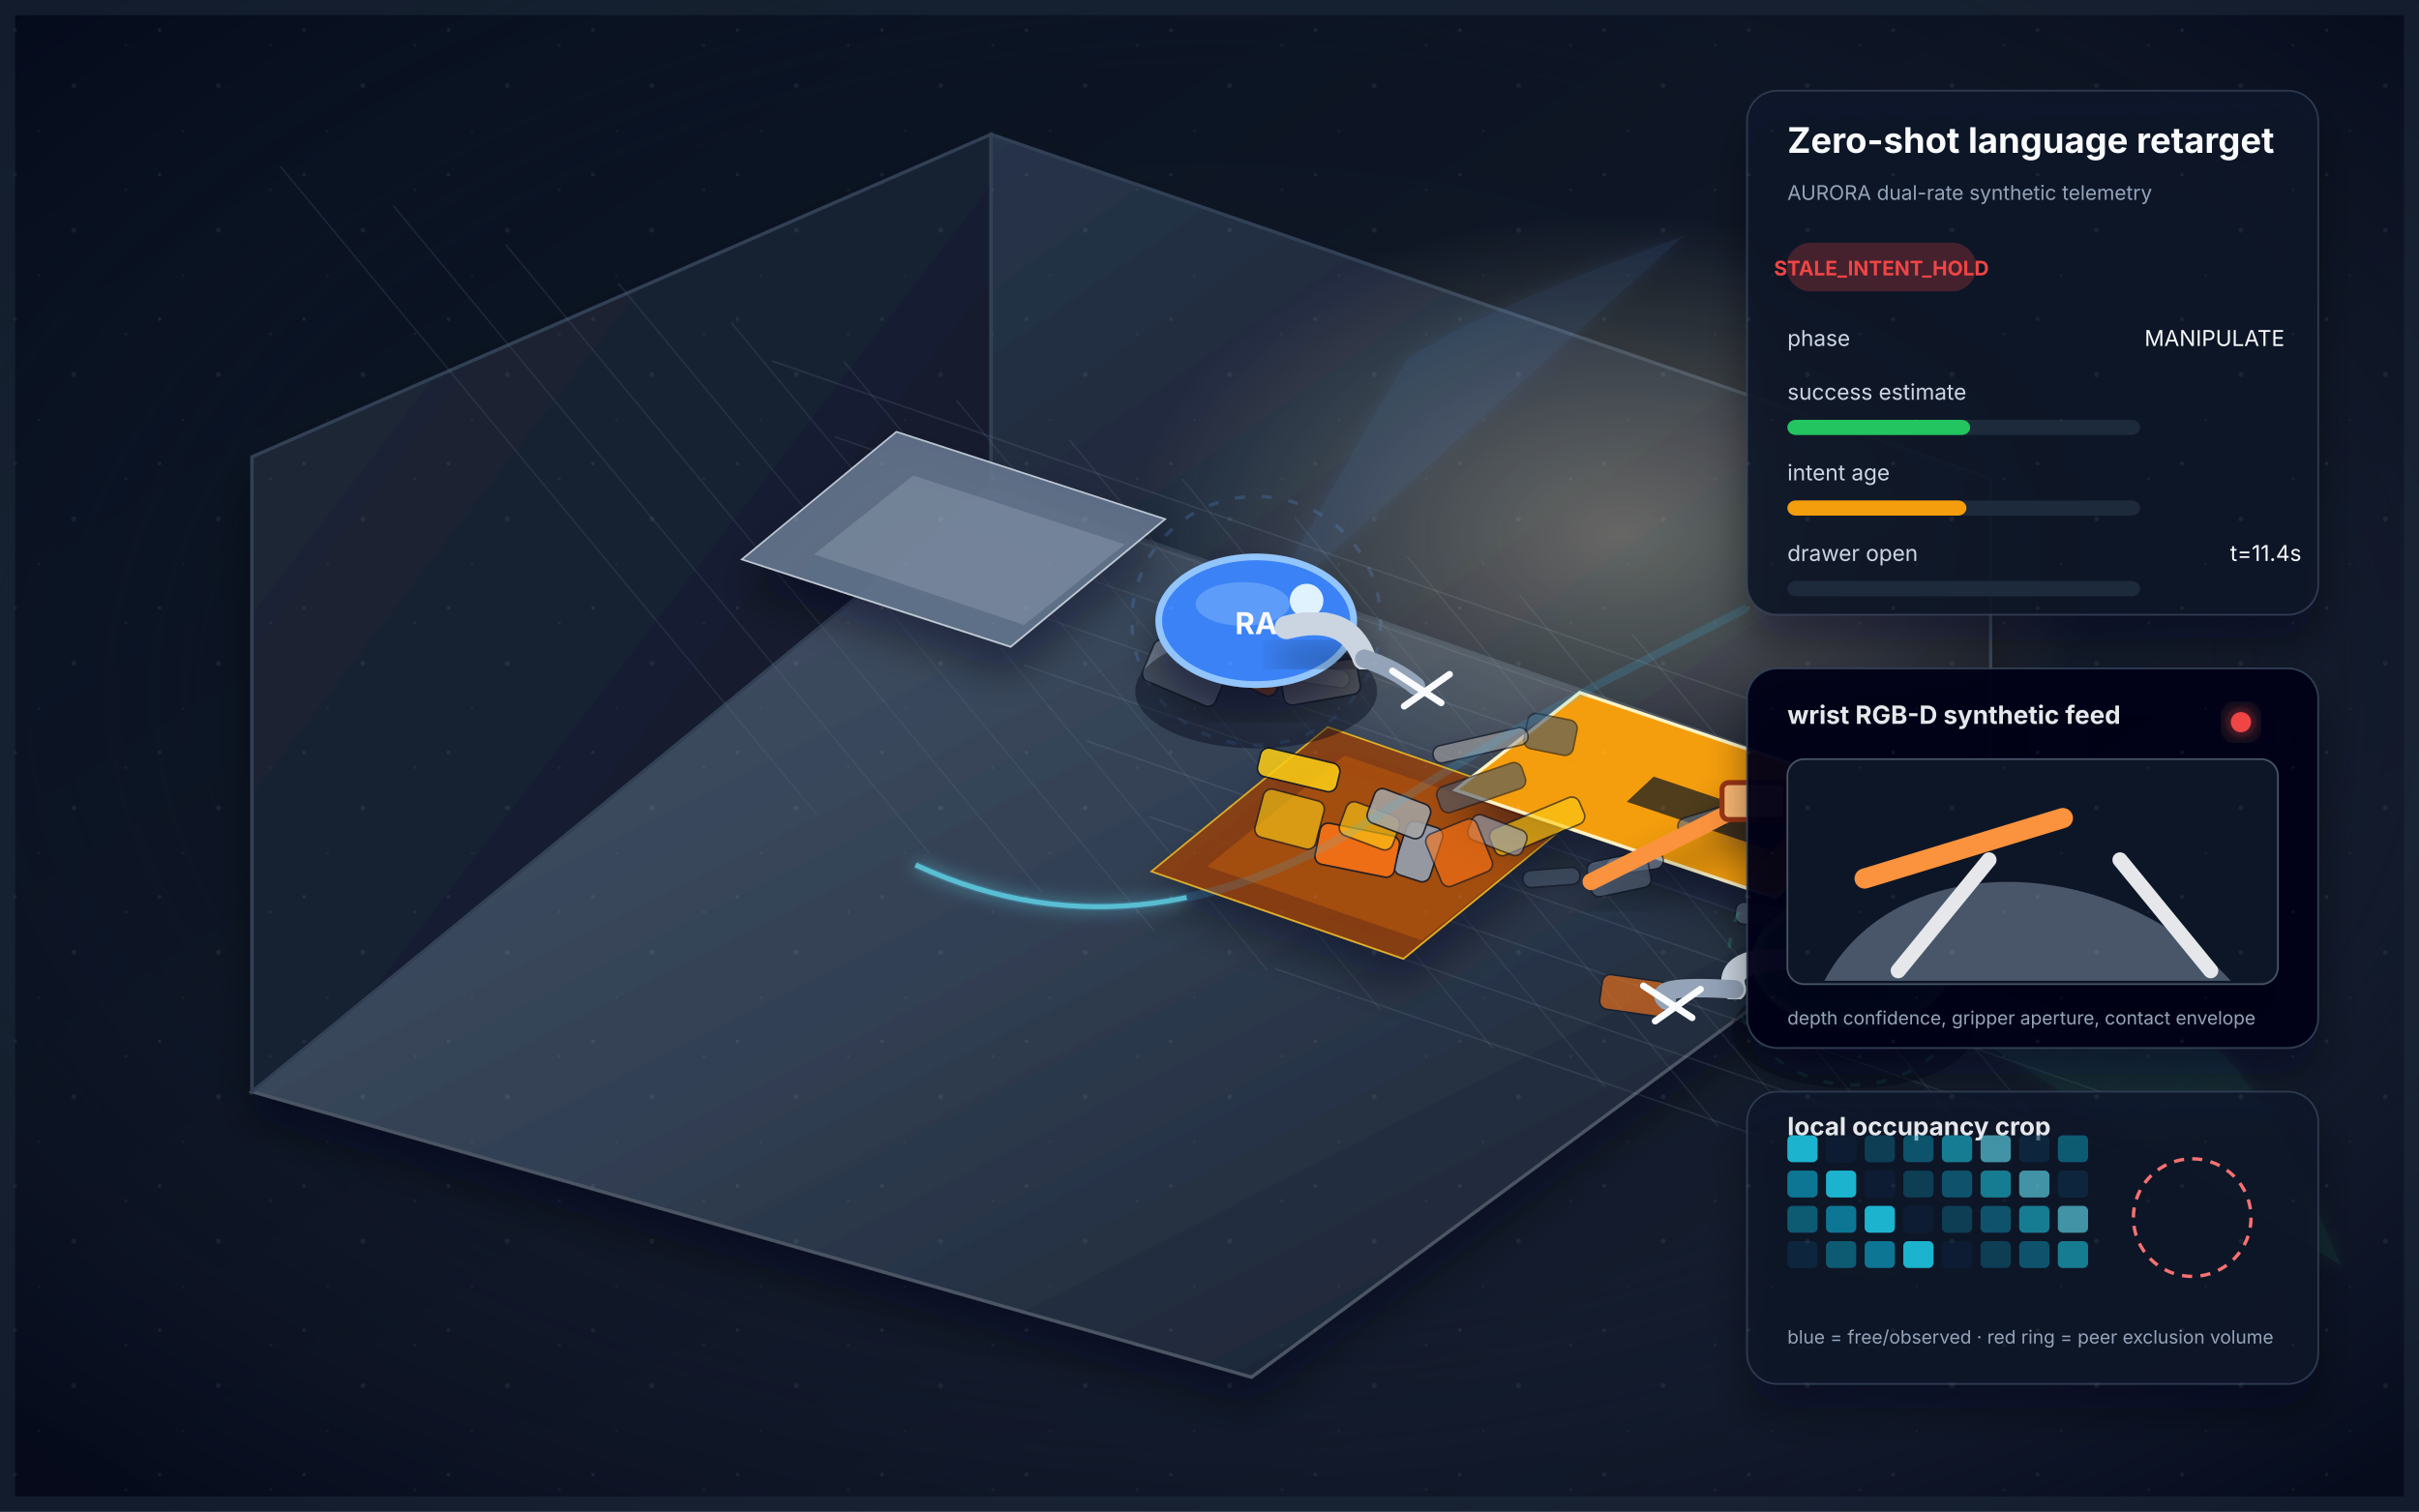
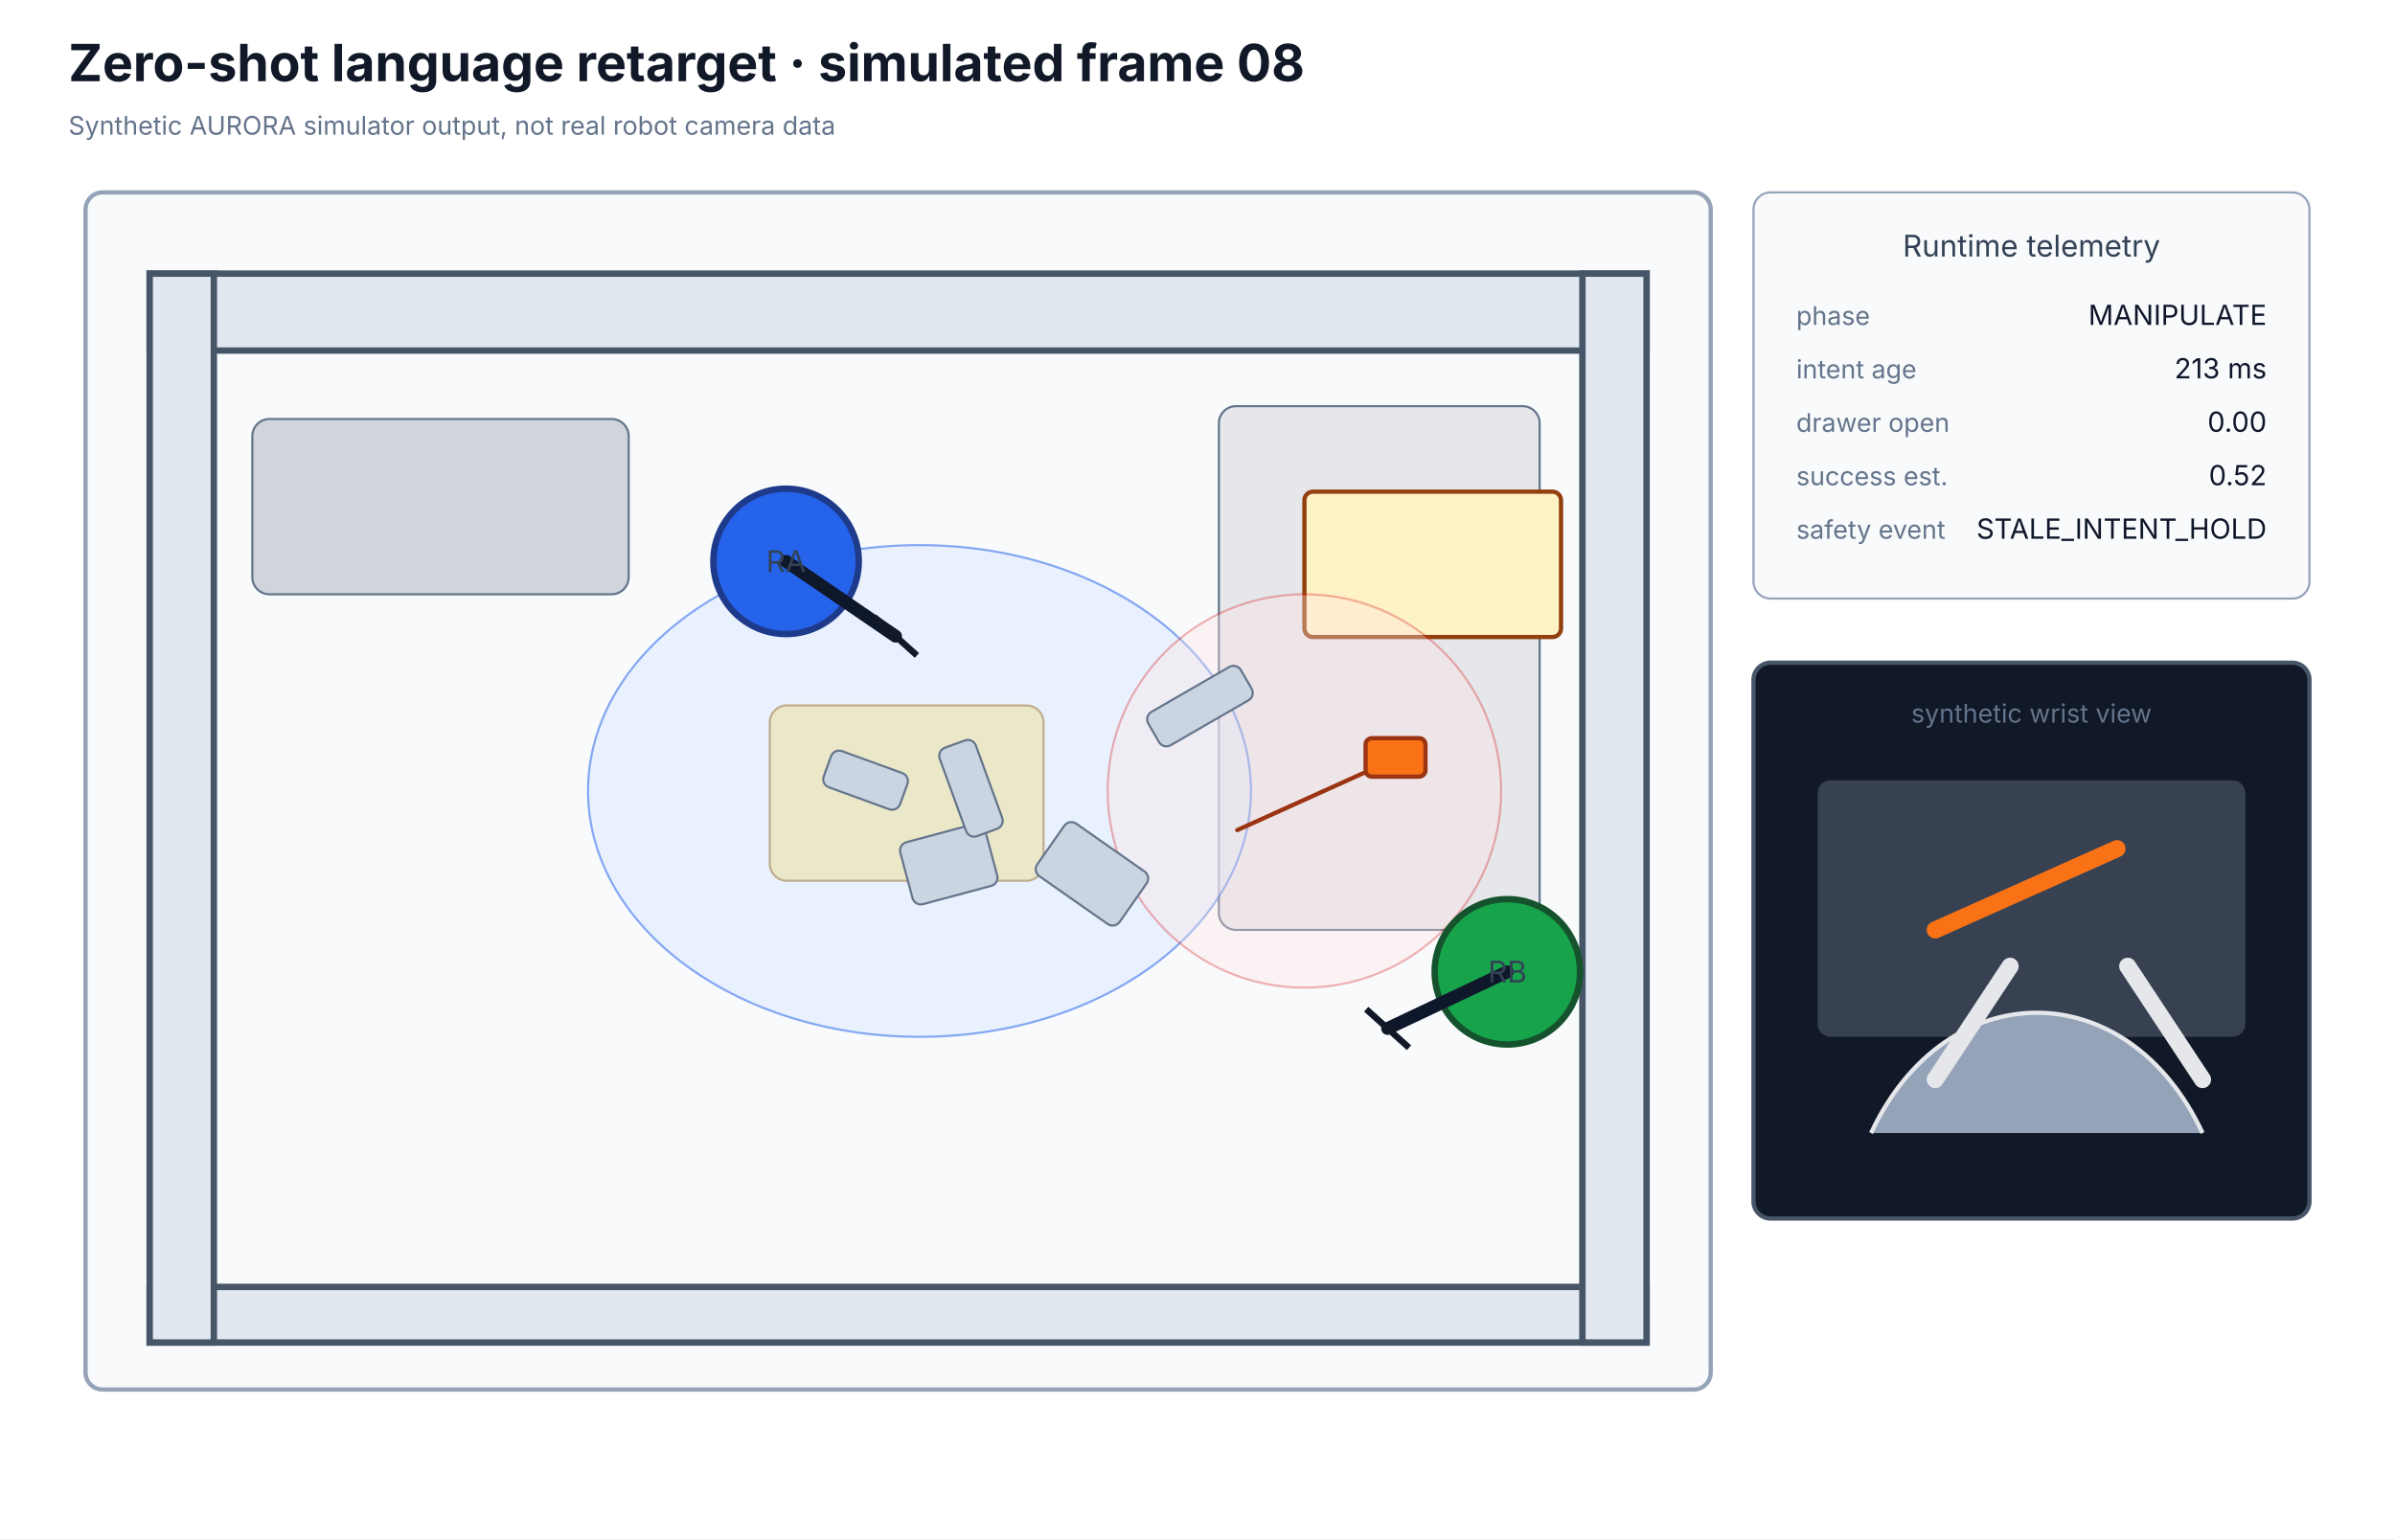
- <svg xmlns="http://www.w3.org/2000/svg" width="1440" height="900" viewBox="0 0 1440 900">
-   <defs>
-     <linearGradient id="bg" x1="0" y1="0" x2="1" y2="1">
-       <stop offset="0" stop-color="#07111f" />
-       <stop offset="0.55" stop-color="#111827" />
-       <stop offset="1" stop-color="#172033" />
-     </linearGradient>
-     <radialGradient id="vignette" cx="50%" cy="46%" r="70%">
-       <stop offset="0" stop-color="#ffffff" stop-opacity="0.07" />
-       <stop offset="0.58" stop-color="#0f172a" stop-opacity="0" />
-       <stop offset="1" stop-color="#020617" stop-opacity="0.82" />
-     </radialGradient>
-     <linearGradient id="floorGrad" x1="0" y1="0" x2="1" y2="1">
-       <stop offset="0" stop-color="#475569" />
-       <stop offset="0.45" stop-color="#334155" />
-       <stop offset="1" stop-color="#111827" />
-     </linearGradient>
-     <linearGradient id="wallLeft" x1="0" y1="0" x2="1" y2="1">
-       <stop offset="0" stop-color="#1f2937" />
-       <stop offset="1" stop-color="#0f172a" />
-     </linearGradient>
-     <linearGradient id="wallRight" x1="0" y1="0" x2="1" y2="1">
-       <stop offset="0" stop-color="#273449" />
-       <stop offset="1" stop-color="#111827" />
-     </linearGradient>
-     <radialGradient id="lamp" cx="50%" cy="50%" r="50%">
-       <stop offset="0" stop-color="#fef3c7" stop-opacity="0.60" />
-       <stop offset="1" stop-color="#fef3c7" stop-opacity="0" />
-     </radialGradient>
-     <pattern id="dust" width="86" height="86" patternUnits="userSpaceOnUse">
-       <circle cx="9" cy="18" r="1.1" fill="#e5e7eb" opacity="0.22" />
-       <circle cx="44" cy="51" r="1.5" fill="#f8fafc" opacity="0.18" />
-       <circle cx="75" cy="27" r="0.9" fill="#cbd5e1" opacity="0.18" />
-       <circle cx="23" cy="78" r="0.7" fill="#fef3c7" opacity="0.16" />
-     </pattern>
-     <filter id="softShadow" x="-30%" y="-30%" width="160%" height="160%">
-       <feDropShadow dx="0" dy="16" stdDeviation="12" flood-color="#020617" flood-opacity="0.45" />
-     </filter>
-     <filter id="glow" x="-50%" y="-50%" width="200%" height="200%">
-       <feGaussianBlur stdDeviation="5" result="coloredBlur" />
-       <feMerge>
-         <feMergeNode in="coloredBlur" />
-         <feMergeNode in="SourceGraphic" />
-       </feMerge>
-     </filter>
-   </defs>
-   <rect width="1440" height="900" fill="url(#bg)" />
-   <rect width="1440" height="900" fill="url(#vignette)" opacity="0.95" />
-   <g filter="url(#softShadow)">
-     <path d="M150 650 L590 290 L1185 495 L745 820 Z" fill="url(#floorGrad)" stroke="#4b5563" stroke-width="2" />
-     <path d="M150 650 L150 272 L590 80 L590 290 Z" fill="url(#wallLeft)" stroke="#334155" stroke-width="2" />
-     <path d="M590 80 L1185 285 L1185 495 L590 290 Z" fill="url(#wallRight)" stroke="#334155" stroke-width="2" />
-   </g>
-   <line x1="166.9" y1="99.1" x2="486.1" y2="484.8" stroke="#64748b" stroke-width="1" opacity="0.18" />
-   <line x1="234.0" y1="122.3" x2="553.2" y2="508.0" stroke="#64748b" stroke-width="1" opacity="0.18" />
-   <line x1="301.0" y1="145.6" x2="620.2" y2="531.3" stroke="#64748b" stroke-width="1" opacity="0.18" />
-   <line x1="368.1" y1="168.8" x2="687.3" y2="554.5" stroke="#64748b" stroke-width="1" opacity="0.18" />
-   <line x1="435.2" y1="192.0" x2="754.4" y2="577.7" stroke="#64748b" stroke-width="1" opacity="0.18" />
-   <line x1="502.3" y1="215.2" x2="821.5" y2="600.9" stroke="#64748b" stroke-width="1" opacity="0.18" />
-   <line x1="569.4" y1="238.4" x2="888.6" y2="624.1" stroke="#64748b" stroke-width="1" opacity="0.18" />
-   <line x1="636.4" y1="261.7" x2="955.6" y2="647.4" stroke="#64748b" stroke-width="1" opacity="0.18" />
-   <line x1="703.5" y1="284.9" x2="1022.7" y2="670.6" stroke="#64748b" stroke-width="1" opacity="0.18" />
-   <line x1="770.6" y1="308.1" x2="1089.8" y2="693.8" stroke="#64748b" stroke-width="1" opacity="0.18" />
-   <line x1="837.7" y1="331.3" x2="1156.9" y2="717.0" stroke="#64748b" stroke-width="1" opacity="0.18" />
-   <line x1="904.8" y1="354.5" x2="1224.0" y2="740.2" stroke="#64748b" stroke-width="1" opacity="0.18" />
-   <line x1="971.8" y1="377.8" x2="1291.0" y2="763.5" stroke="#64748b" stroke-width="1" opacity="0.18" />
-   <line x1="459.8" y1="215.0" x2="1068.2" y2="425.6" stroke="#94a3b8" stroke-width="1" opacity="0.14" />
-   <line x1="497.2" y1="260.2" x2="1105.6" y2="470.8" stroke="#94a3b8" stroke-width="1" opacity="0.14" />
-   <line x1="534.7" y1="305.5" x2="1143.1" y2="516.1" stroke="#94a3b8" stroke-width="1" opacity="0.14" />
-   <line x1="572.1" y1="350.7" x2="1180.5" y2="561.3" stroke="#94a3b8" stroke-width="1" opacity="0.14" />
-   <line x1="609.6" y1="396.0" x2="1218.0" y2="606.6" stroke="#94a3b8" stroke-width="1" opacity="0.14" />
-   <line x1="647.0" y1="441.2" x2="1255.4" y2="651.8" stroke="#94a3b8" stroke-width="1" opacity="0.14" />
-   <line x1="684.4" y1="486.4" x2="1292.8" y2="697.0" stroke="#94a3b8" stroke-width="1" opacity="0.14" />
-   <line x1="721.9" y1="531.7" x2="1330.3" y2="742.3" stroke="#94a3b8" stroke-width="1" opacity="0.14" />
-   <line x1="759.3" y1="576.9" x2="1367.7" y2="787.5" stroke="#94a3b8" stroke-width="1" opacity="0.14" />
-   <ellipse cx="965" cy="318" rx="290" ry="190" fill="url(#lamp)" opacity="0.55" />
-   <g filter="url(#softShadow)">
-     <path d="M533.6 257.1 l160 52 l-92 76 l-160 -52z" fill="#64748b" stroke="#cbd5e1" opacity="0.92" />
-     <path d="M543.6 283.1 l126 41 l-60 48 l-125 -42z" fill="#94a3b8" opacity="0.35" />
-   </g>
-   <g filter="url(#softShadow)">
-     <path d="M790.4 432.9 l150 52 l-105 86 l-150 -52z" fill="#92400e" stroke="#fbbf24" opacity="0.86" />
-     <path d="M800.4 449.9 l128 44 l-82 66 l-128 -44z" fill="#b45309" opacity="0.65" />
-   </g>
-   <g filter="url(#softShadow)">
-     <path d="M940.4 412.4 l190 64 l-74 58 l-190 -64z" fill="#f59e0b" stroke="#fef3c7" stroke-width="2" />
-     <path d="M984.4 462.4 l86 29 l-16 15 l-86 -29z" fill="#111827" opacity="0.72" />
-     <circle cx="1053.4" cy="481.4" r="8" fill="#fef3c7" />
-   </g>
-   <rect x="838.9" y="487.5" width="22.4" height="33.6" rx="5" fill="#94a3b8" stroke="#111827" opacity="0.86" transform="rotate(18.0 838.9 487.5)" />
-   <rect x="997.6" y="488.5" width="30.4" height="11.3" rx="5" fill="#64748b" stroke="#111827" opacity="0.62" transform="rotate(-17.1 997.6 488.5)" />
-   <rect x="753.3" y="468.7" width="37.4" height="29.6" rx="5" fill="#facc15" stroke="#111827" opacity="0.62" transform="rotate(14.6 753.3 468.7)" />
-   <rect x="767.9" y="394.4" width="36.6" height="10.7" rx="5" fill="#a3a3a3" stroke="#111827" opacity="0.62" transform="rotate(8.3 767.9 394.4)" />
-   <rect x="712.4" y="372.5" width="59.3" height="20.5" rx="5" fill="#f97316" stroke="#111827" opacity="0.62" transform="rotate(25.0 712.4 372.5)" />
-   <rect x="1061.7" y="571.2" width="32.5" height="13.5" rx="5" fill="#475569" stroke="#111827" opacity="0.86" transform="rotate(-14.2 1061.7 571.2)" />
-   <rect x="955.2" y="511.4" width="34.5" height="10.4" rx="5" fill="#94a3b8" stroke="#111827" opacity="0.62" transform="rotate(-8.3 955.2 511.4)" />
-   <rect x="765.0" y="378.7" width="32.5" height="17.1" rx="5" fill="#64748b" stroke="#111827" opacity="0.62" transform="rotate(-4.7 765.0 378.7)" />
-   <rect x="885.1" y="495.3" width="57.7" height="17.1" rx="5" fill="#facc15" stroke="#111827" opacity="0.62" transform="rotate(-22.7 885.1 495.3)" />
-   <rect x="761.4" y="399.6" width="46.2" height="21.4" rx="5" fill="#a3a3a3" stroke="#111827" opacity="0.62" transform="rotate(-10.0 761.4 399.6)" />
-   <rect x="786.8" y="489.2" width="48.2" height="25.0" rx="5" fill="#f97316" stroke="#111827" opacity="0.86" transform="rotate(11.4 786.8 489.2)" />
-   <rect x="910.4" y="423.9" width="29.9" height="21.3" rx="5" fill="#475569" stroke="#111827" opacity="0.62" transform="rotate(11.3 910.4 423.9)" />
-   <rect x="877.9" y="483.6" width="34.9" height="15.9" rx="5" fill="#94a3b8" stroke="#111827" opacity="0.62" transform="rotate(20.9 877.9 483.6)" />
-   <rect x="1033.7" y="536.7" width="41.6" height="13.1" rx="5" fill="#64748b" stroke="#111827" opacity="0.62" transform="rotate(5.7 1033.7 536.7)" />
-   <rect x="803.2" y="475.9" width="33.7" height="21.2" rx="5" fill="#facc15" stroke="#111827" opacity="0.62" transform="rotate(20.5 803.2 475.9)" />
-   <rect x="820.0" y="468.1" width="35.4" height="21.7" rx="5" fill="#a3a3a3" stroke="#111827" opacity="0.86" transform="rotate(20.6 820.0 468.1)" />
-   <rect x="954.5" y="579.6" width="39.1" height="20.9" rx="5" fill="#f97316" stroke="#111827" opacity="0.62" transform="rotate(8.1 954.5 579.6)" />
-   <rect x="906.1" y="518.6" width="34.2" height="10.3" rx="5" fill="#475569" stroke="#111827" opacity="0.62" transform="rotate(-4.3 906.1 518.6)" />
-   <rect x="688.8" y="379.3" width="47.1" height="26.6" rx="5" fill="#94a3b8" stroke="#111827" opacity="0.62" transform="rotate(23.0 688.8 379.3)" />
-   <rect x="943.8" y="514.0" width="36.5" height="21.4" rx="5" fill="#64748b" stroke="#111827" opacity="0.62" transform="rotate(-11.9 943.8 514.0)" />
-   <rect x="751.5" y="444.3" width="48.5" height="17.4" rx="5" fill="#facc15" stroke="#111827" opacity="0.86" transform="rotate(13.4 751.5 444.3)" />
-   <rect x="852.0" y="445.1" width="57.8" height="10.5" rx="5" fill="#a3a3a3" stroke="#111827" opacity="0.62" transform="rotate(-12.9 852.0 445.1)" />
-   <rect x="847.2" y="498.3" width="32.6" height="33.6" rx="5" fill="#f97316" stroke="#111827" opacity="0.62" transform="rotate(-22.1 847.2 498.3)" />
-   <rect x="853.9" y="470.0" width="53.3" height="16.1" rx="5" fill="#475569" stroke="#111827" opacity="0.62" transform="rotate(-18.9 853.9 470.0)" />
-   <path d="M747.8 369.6 l90.0 -155.9 q46 -30 164.4 -73.2 z" fill="#60a5fa" opacity="0.10" filter="url(#glow)" />
-   <circle cx="747.8" cy="369.6" r="74" fill="none" stroke="#60a5fa" stroke-width="2" opacity="0.20" stroke-dasharray="6 10" />
-   <path d="M1103.0 572.0 l174.7 43.5 q46 -30 115.7 137.9 z" fill="#34d399" opacity="0.10" filter="url(#glow)" />
-   <circle cx="1103.0" cy="572.0" r="74" fill="none" stroke="#34d399" stroke-width="2" opacity="0.20" stroke-dasharray="6 10" />
-   <g filter="url(#softShadow)">
-     <path d="M947.1 525.0 L1039.1 479.0" stroke="#fb923c" stroke-width="10" stroke-linecap="round" />
-     <rect x="1025.1" y="466.0" width="38" height="22" rx="4" fill="#fdba74" stroke="#9a3412" stroke-width="3" />
-   </g>
-   <ellipse cx="747.8" cy="411.6" rx="72" ry="34" fill="#020617" opacity="0.42" />
-   <g filter="url(#softShadow)">
-     <ellipse cx="747.8" cy="369.6" rx="58" ry="38" fill="#3b82f6" stroke="#93c5fd" stroke-width="4" />
-     <ellipse cx="739.8" cy="359.6" rx="28" ry="13" fill="#93c5fd" opacity="0.38" />
-     <circle cx="777.8" cy="357.6" r="10" fill="#e0f2fe" />
-     <text x="747.8" y="377.6" font-family="Inter,Arial,sans-serif" font-size="18" font-weight="700" text-anchor="middle" fill="#f8fafc">RA</text>
-   </g>
-   <path d="M765.8 373.6 Q802.2 364.2 812.2 392.2" stroke="#cbd5e1" stroke-width="14" stroke-linecap="round" fill="none" filter="url(#softShadow)" />
-   <path d="M812.2 392.2 Q830.9 398.5 842.9 408.5" stroke="#94a3b8" stroke-width="11" stroke-linecap="round" fill="none" />
-   <path d="M828.9 399.5 L857.9 418.5 M835.9 420.5 L862.9 401.5" stroke="#f8fafc" stroke-width="4" stroke-linecap="round" />
-   <ellipse cx="1103.0" cy="614.0" rx="72" ry="34" fill="#020617" opacity="0.42" />
-   <g filter="url(#softShadow)">
-     <ellipse cx="1103.0" cy="572.0" rx="58" ry="38" fill="#22c55e" stroke="#86efac" stroke-width="4" />
-     <ellipse cx="1095.0" cy="562.0" rx="28" ry="13" fill="#86efac" opacity="0.38" />
-     <circle cx="1133.0" cy="560.0" r="10" fill="#e0f2fe" />
-     <text x="1103.0" y="580.0" font-family="Inter,Arial,sans-serif" font-size="18" font-weight="700" text-anchor="middle" fill="#f8fafc">RB</text>
-   </g>
-   <path d="M1121.0 576.0 Q1022.5 561.1 1032.5 589.1" stroke="#cbd5e1" stroke-width="14" stroke-linecap="round" fill="none" filter="url(#softShadow)" />
-   <path d="M1032.5 589.1 Q980.3 586.0 992.3 596.0" stroke="#94a3b8" stroke-width="11" stroke-linecap="round" fill="none" />
-   <path d="M978.3 587.0 L1007.3 606.0 M985.3 608.0 L1012.3 589.0" stroke="#f8fafc" stroke-width="4" stroke-linecap="round" />
-   <path d="M545 515 C642 560, 735 540, 818 487 C903 430, 970 398, 1040 362" fill="none" stroke="#38bdf8" stroke-width="5" opacity="0.16" />
-   <path d="M545 515 C642 560, 735 540, 818 487 C903 430, 970 398, 1040 362" fill="none" stroke="#67e8f9" stroke-width="3" opacity="0.72" stroke-dasharray="165.5 800" filter="url(#glow)" />
-   <g filter="url(#softShadow)">
-     <rect x="1040" y="54" width="340" height="312" rx="18" fill="#0f172a" opacity="0.88" stroke="#334155" />
-     <text x="1064" y="91" font-family="Inter,Arial,sans-serif" font-size="21" font-weight="700" fill="#f8fafc">Zero-shot language retarget</text>
-     <text x="1064" y="119" font-family="Inter,Arial,sans-serif" font-size="12" fill="#94a3b8">AURORA dual-rate synthetic telemetry</text>
-     <rect x="1064" y="145" width="112" height="28" rx="14" fill="#ef4444" opacity="0.23" stroke="#ef4444" />
-     <text x="1120" y="164" font-family="Inter,Arial,sans-serif" font-size="12" font-weight="700" text-anchor="middle" fill="#ef4444">STALE_INTENT_HOLD</text>
-     <text x="1064" y="206" font-family="Inter,Arial,sans-serif" font-size="13" fill="#cbd5e1">phase</text>
-     <text x="1360" y="206" font-family="Inter,Arial,sans-serif" font-size="13" text-anchor="end" fill="#f8fafc">MANIPULATE</text>
-     <text x="1064" y="238" font-family="Inter,Arial,sans-serif" font-size="13" fill="#cbd5e1">success estimate</text>
-     <rect x="1064" y="250" width="210" height="9" rx="5" fill="#1e293b" />
-     <rect x="1064" y="250" width="108.8" height="9" rx="5" fill="#22c55e" />
-     <text x="1064" y="286" font-family="Inter,Arial,sans-serif" font-size="13" fill="#cbd5e1">intent age</text>
-     <rect x="1064" y="298" width="210" height="9" rx="5" fill="#1e293b" />
-     <rect x="1064" y="298" width="106.6" height="9" rx="5" fill="#f59e0b" />
-     <text x="1064" y="334" font-family="Inter,Arial,sans-serif" font-size="13" fill="#cbd5e1">drawer open</text>
-     <rect x="1064" y="346" width="210" height="9" rx="5" fill="#1e293b" />
-     <rect x="1064" y="346" width="0.0" height="9" rx="5" fill="#38bdf8" />
-     <text x="1370" y="334" font-family="Inter,Arial,sans-serif" font-size="13" text-anchor="end" fill="#f8fafc">t=11.4s</text>
-   </g>
-   <g filter="url(#softShadow)">
-     <rect x="1040" y="398" width="340" height="226" rx="18" fill="#020617" opacity="0.94" stroke="#334155" />
-     <text x="1064" y="431" font-family="Inter,Arial,sans-serif" font-size="15" font-weight="700" fill="#e5e7eb">wrist RGB-D synthetic feed</text>
-     <rect x="1064" y="452" width="292" height="134" rx="10" fill="#111827" stroke="#475569" />
-     <path d="M1086 584 C1128 505, 1256 506, 1328 584" fill="#64748b" opacity="0.68" />
-     <line x1="1130" y1="578" x2="1184" y2="512" stroke="#e5e7eb" stroke-width="9" stroke-linecap="round" />
-     <line x1="1262" y1="512" x2="1316" y2="578" stroke="#e5e7eb" stroke-width="9" stroke-linecap="round" />
-     <path d="M1110 523.1 L1228 487.1" stroke="#fb923c" stroke-width="12" stroke-linecap="round" />
-     <circle cx="1334" cy="430" r="6" fill="#ef4444" filter="url(#glow)" />
-     <text x="1064" y="610" font-family="Inter,Arial,sans-serif" font-size="11" fill="#94a3b8">depth confidence, gripper aperture, contact envelope</text>
-   </g>
-   <g filter="url(#softShadow)">
-     <rect x="1040" y="650" width="340" height="174" rx="18" fill="#0f172a" opacity="0.88" stroke="#334155" />
-     <text x="1064" y="676" font-family="Inter,Arial,sans-serif" font-size="15" font-weight="700" fill="#e5e7eb">local occupancy crop</text>
-     <rect x="1064" y="676" width="18" height="16" rx="3" fill="#22d3ee" opacity="0.83" />
-     <rect x="1087" y="676" width="18" height="16" rx="3" fill="#082f49" opacity="0.35" />
-     <rect x="1110" y="676" width="18" height="16" rx="3" fill="#0e7490" opacity="0.41" />
-     <rect x="1133" y="676" width="18" height="16" rx="3" fill="#0891b2" opacity="0.47" />
-     <rect x="1156" y="676" width="18" height="16" rx="3" fill="#22d3ee" opacity="0.53" />
-     <rect x="1179" y="676" width="18" height="16" rx="3" fill="#67e8f9" opacity="0.59" />
-     <rect x="1202" y="676" width="18" height="16" rx="3" fill="#082f49" opacity="0.65" />
-     <rect x="1225" y="676" width="18" height="16" rx="3" fill="#0e7490" opacity="0.71" />
-     <rect x="1064" y="697" width="18" height="16" rx="3" fill="#0891b2" opacity="0.77" />
-     <rect x="1087" y="697" width="18" height="16" rx="3" fill="#22d3ee" opacity="0.83" />
-     <rect x="1110" y="697" width="18" height="16" rx="3" fill="#082f49" opacity="0.35" />
-     <rect x="1133" y="697" width="18" height="16" rx="3" fill="#0e7490" opacity="0.41" />
-     <rect x="1156" y="697" width="18" height="16" rx="3" fill="#0891b2" opacity="0.47" />
-     <rect x="1179" y="697" width="18" height="16" rx="3" fill="#22d3ee" opacity="0.53" />
-     <rect x="1202" y="697" width="18" height="16" rx="3" fill="#67e8f9" opacity="0.59" />
-     <rect x="1225" y="697" width="18" height="16" rx="3" fill="#082f49" opacity="0.65" />
-     <rect x="1064" y="718" width="18" height="16" rx="3" fill="#0e7490" opacity="0.71" />
-     <rect x="1087" y="718" width="18" height="16" rx="3" fill="#0891b2" opacity="0.77" />
-     <rect x="1110" y="718" width="18" height="16" rx="3" fill="#22d3ee" opacity="0.83" />
-     <rect x="1133" y="718" width="18" height="16" rx="3" fill="#082f49" opacity="0.35" />
-     <rect x="1156" y="718" width="18" height="16" rx="3" fill="#0e7490" opacity="0.41" />
-     <rect x="1179" y="718" width="18" height="16" rx="3" fill="#0891b2" opacity="0.47" />
-     <rect x="1202" y="718" width="18" height="16" rx="3" fill="#22d3ee" opacity="0.53" />
-     <rect x="1225" y="718" width="18" height="16" rx="3" fill="#67e8f9" opacity="0.59" />
-     <rect x="1064" y="739" width="18" height="16" rx="3" fill="#082f49" opacity="0.65" />
-     <rect x="1087" y="739" width="18" height="16" rx="3" fill="#0e7490" opacity="0.71" />
-     <rect x="1110" y="739" width="18" height="16" rx="3" fill="#0891b2" opacity="0.77" />
-     <rect x="1133" y="739" width="18" height="16" rx="3" fill="#22d3ee" opacity="0.83" />
-     <rect x="1156" y="739" width="18" height="16" rx="3" fill="#082f49" opacity="0.35" />
-     <rect x="1179" y="739" width="18" height="16" rx="3" fill="#0e7490" opacity="0.41" />
-     <rect x="1202" y="739" width="18" height="16" rx="3" fill="#0891b2" opacity="0.47" />
-     <rect x="1225" y="739" width="18" height="16" rx="3" fill="#22d3ee" opacity="0.53" />
-     <rect x="1270" y="690" width="70" height="70" rx="35" fill="none" stroke="#f87171" stroke-width="2" stroke-dasharray="6 5" />
-     <text x="1064" y="800" font-family="Inter,Arial,sans-serif" font-size="11" fill="#94a3b8">blue = free/observed · red ring = peer exclusion volume</text>
-   </g>
-   <rect x="0" y="0" width="1440" height="900" fill="url(#dust)" opacity="0.33" />
-   <rect x="0" y="0" width="1440" height="900" fill="none" stroke="#1e293b" stroke-width="18" opacity="0.55" />
+ <svg xmlns="http://www.w3.org/2000/svg" width="1120" height="720" viewBox="0 0 1120 720">
+   <style>text{font-family:Inter,Arial,sans-serif}.title{font-size:24px;font-weight:700;fill:#111827}.label{font-size:14px;fill:#334155}.small{font-size:12px;fill:#64748b}.hud{font-size:13px;fill:#0f172a}.wall{fill:#e2e8f0;stroke:#475569;stroke-width:3}.floor{fill:#f8fafc}.zone{fill:#dbeafe;stroke:#2563eb;stroke-width:1;opacity:.55}.danger{fill:#fee2e2;stroke:#dc2626;stroke-width:1}.drawer{fill:#fef3c7;stroke:#92400e;stroke-width:2}.clutter{fill:#cbd5e1;stroke:#64748b;stroke-width:1}.tool{fill:#f97316;stroke:#9a3412;stroke-width:2}.robotA{fill:#2563eb;stroke:#1e3a8a;stroke-width:3}.robotB{fill:#16a34a;stroke:#14532d;stroke-width:3}.arm{stroke:#0f172a;stroke-width:6;stroke-linecap:round}.grip{stroke:#111827;stroke-width:3}</style>
+   <rect width="100%" height="100%" fill="#ffffff" />
+   <text x="32.0" y="38.0" class="title" text-anchor="start">Zero-shot language retarget · simulated frame 08</text>
+   <text x="32.0" y="63.0" class="small" text-anchor="start">Synthetic AURORA simulator output, not real robot camera data</text>
+   <rect x="40" y="90" width="760" height="560" rx="8" class="floor" stroke="#94a3b8" stroke-width="2" />
+   <rect x="70" y="128" width="700" height="36" class="wall" />
+   <rect x="70" y="602" width="700" height="26" class="wall" />
+   <rect x="70" y="128" width="30" height="500" class="wall" />
+   <rect x="740" y="128" width="30" height="500" class="wall" />
+   <rect x="118" y="196" width="176" height="82" rx="8" fill="#d1d5db" stroke="#64748b" />
+   <rect x="570" y="190" width="150" height="245" rx="8" fill="#e5e7eb" stroke="#64748b" />
+   <rect x="610.0" y="230" width="120.0" height="68" rx="4" class="drawer" />
+   <rect x="360" y="330" width="128" height="82" rx="8" fill="#fde68a" stroke="#a16207" />
+   <ellipse cx="430" cy="370" rx="155" ry="115" class="zone" />
+   <circle cx="610" cy="370" r="92" class="danger" opacity=".35" />
+   <rect x="390" y="350" width="38" height="18" rx="4" class="clutter" transform="rotate(20 390 350)" />
+   <rect x="420" y="395" width="41" height="30" rx="4" class="clutter" transform="rotate(-15 420 395)" />
+   <rect x="455" y="345" width="44" height="18" rx="4" class="clutter" transform="rotate(70 455 345)" />
+   <rect x="500" y="383" width="47" height="30" rx="4" class="clutter" transform="rotate(35 500 383)" />
+   <rect x="535" y="335" width="50" height="18" rx="4" class="clutter" transform="rotate(-30 535 335)" />
+   <path d="M 578.6 388.3 L 651.6 355.3" class="tool" stroke-width="8" stroke-linecap="round" />
+   <rect x="638.6" y="345.3" width="28" height="18" rx="3" class="tool" />
+   <circle cx="367.6" cy="262.6" r="34" class="robotA" />
+   <line x1="367.6" y1="262.6" x2="418.8" y2="297.6" class="arm" />
+   <line x1="408.8" y1="288.6" x2="428.8" y2="306.6" class="grip" />
+   <text x="367.6" y="267.6" class="label" text-anchor="middle">RA</text>
+   <circle cx="704.9" cy="454.6" r="34" class="robotB" />
+   <line x1="704.9" y1="454.6" x2="648.9" y2="481.1" class="arm" />
+   <line x1="638.9" y1="472.1" x2="658.9" y2="490.1" class="grip" />
+   <text x="704.9" y="459.6" class="label" text-anchor="middle">RB</text>
+   <rect x="820" y="90" width="260" height="190" rx="8" fill="#f8fafc" stroke="#94a3b8" />
+   <text x="950.0" y="120.0" class="label" text-anchor="middle">Runtime telemetry</text>
+   <text x="840.0" y="152.0" class="small" text-anchor="start">phase</text>
+   <text x="1060.0" y="152.0" class="hud" text-anchor="end">MANIPULATE</text>
+   <text x="840.0" y="177.0" class="small" text-anchor="start">intent age</text>
+   <text x="1060.0" y="177.0" class="hud" text-anchor="end">213 ms</text>
+   <text x="840.0" y="202.0" class="small" text-anchor="start">drawer open</text>
+   <text x="1060.0" y="202.0" class="hud" text-anchor="end">0.00</text>
+   <text x="840.0" y="227.0" class="small" text-anchor="start">success est.</text>
+   <text x="1060.0" y="227.0" class="hud" text-anchor="end">0.52</text>
+   <text x="840.0" y="252.0" class="small" text-anchor="start">safety event</text>
+   <text x="1060.0" y="252.0" class="hud" text-anchor="end">STALE_INTENT_HOLD</text>
+   <rect x="820" y="310" width="260" height="260" rx="8" fill="#111827" stroke="#475569" stroke-width="2" />
+   <text x="950.0" y="338.0" class="small" text-anchor="middle">synthetic wrist view</text>
+   <rect x="850" y="365" width="200" height="120" rx="6" fill="#374151" />
+   <path d="M 875 530 C 910 455, 995 455, 1030 530" fill="#94a3b8" stroke="#e5e7eb" stroke-width="2" />
+   <line x1="905" y1="505" x2="940" y2="452" stroke="#e5e7eb" stroke-width="8" stroke-linecap="round" />
+   <line x1="995" y1="452" x2="1030" y2="505" stroke="#e5e7eb" stroke-width="8" stroke-linecap="round" />
+   <path d="M 905 435 L 990 397" stroke="#f97316" stroke-width="8" stroke-linecap="round" />
</svg>
